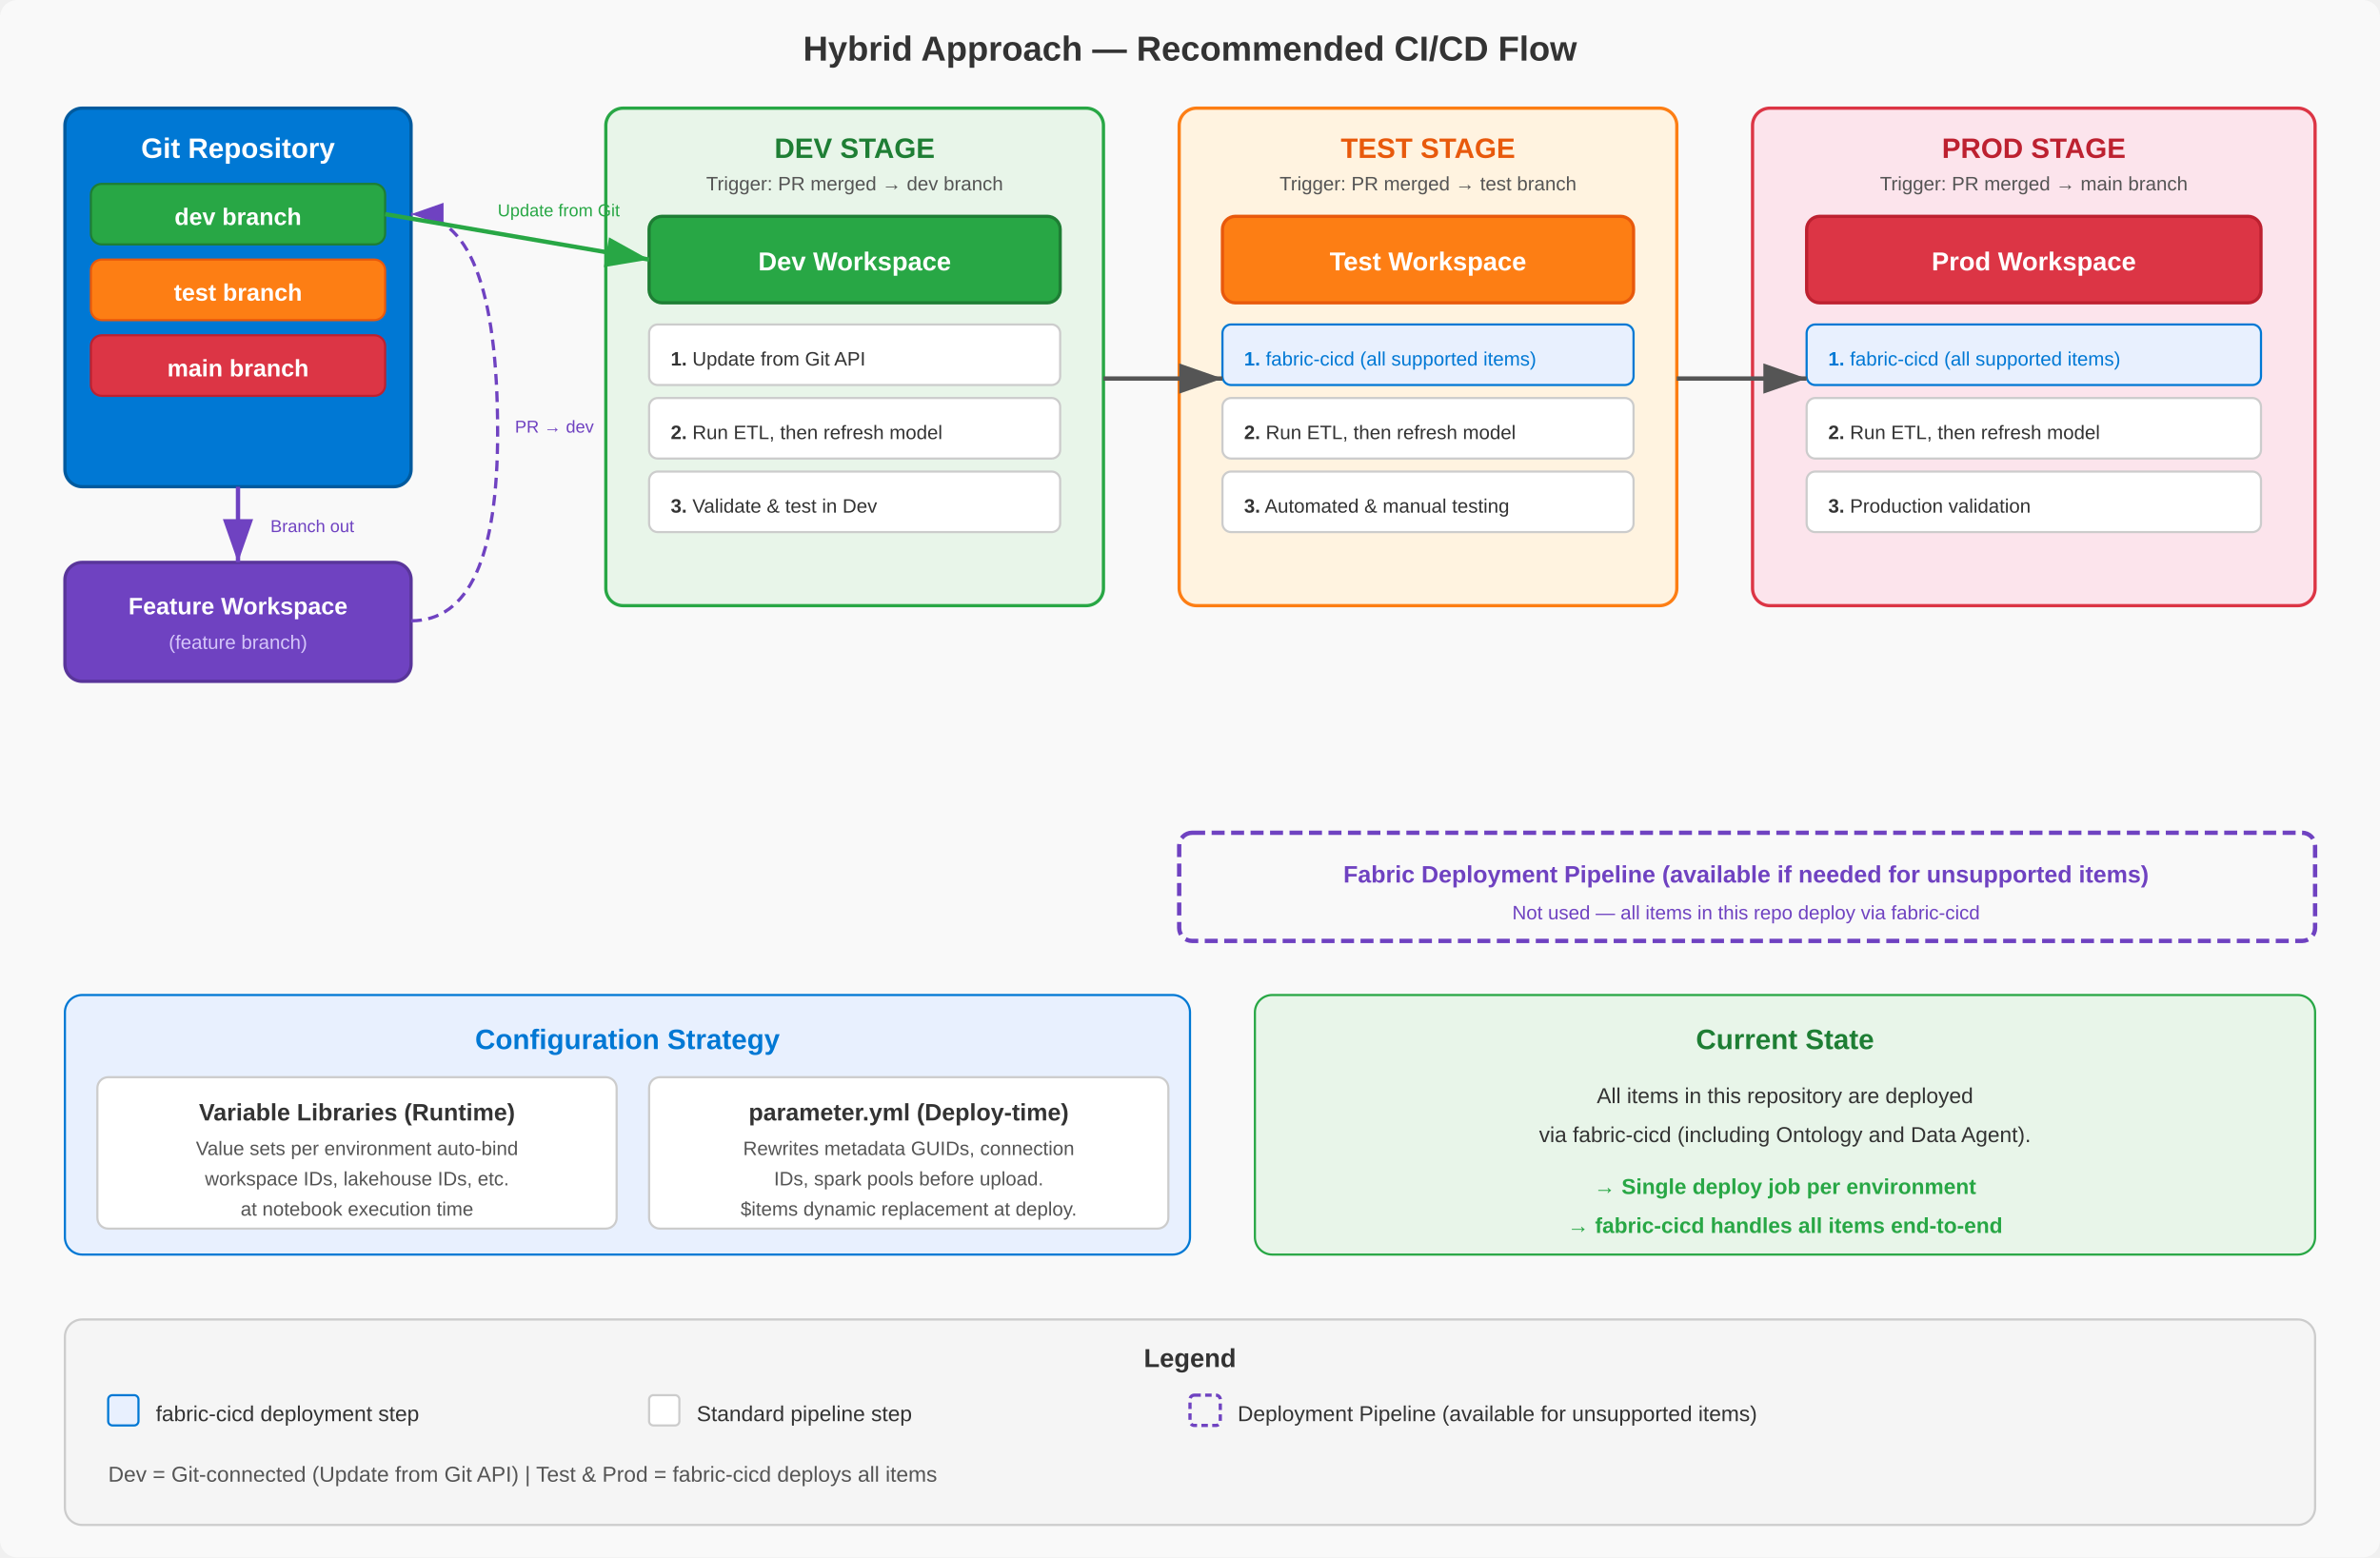
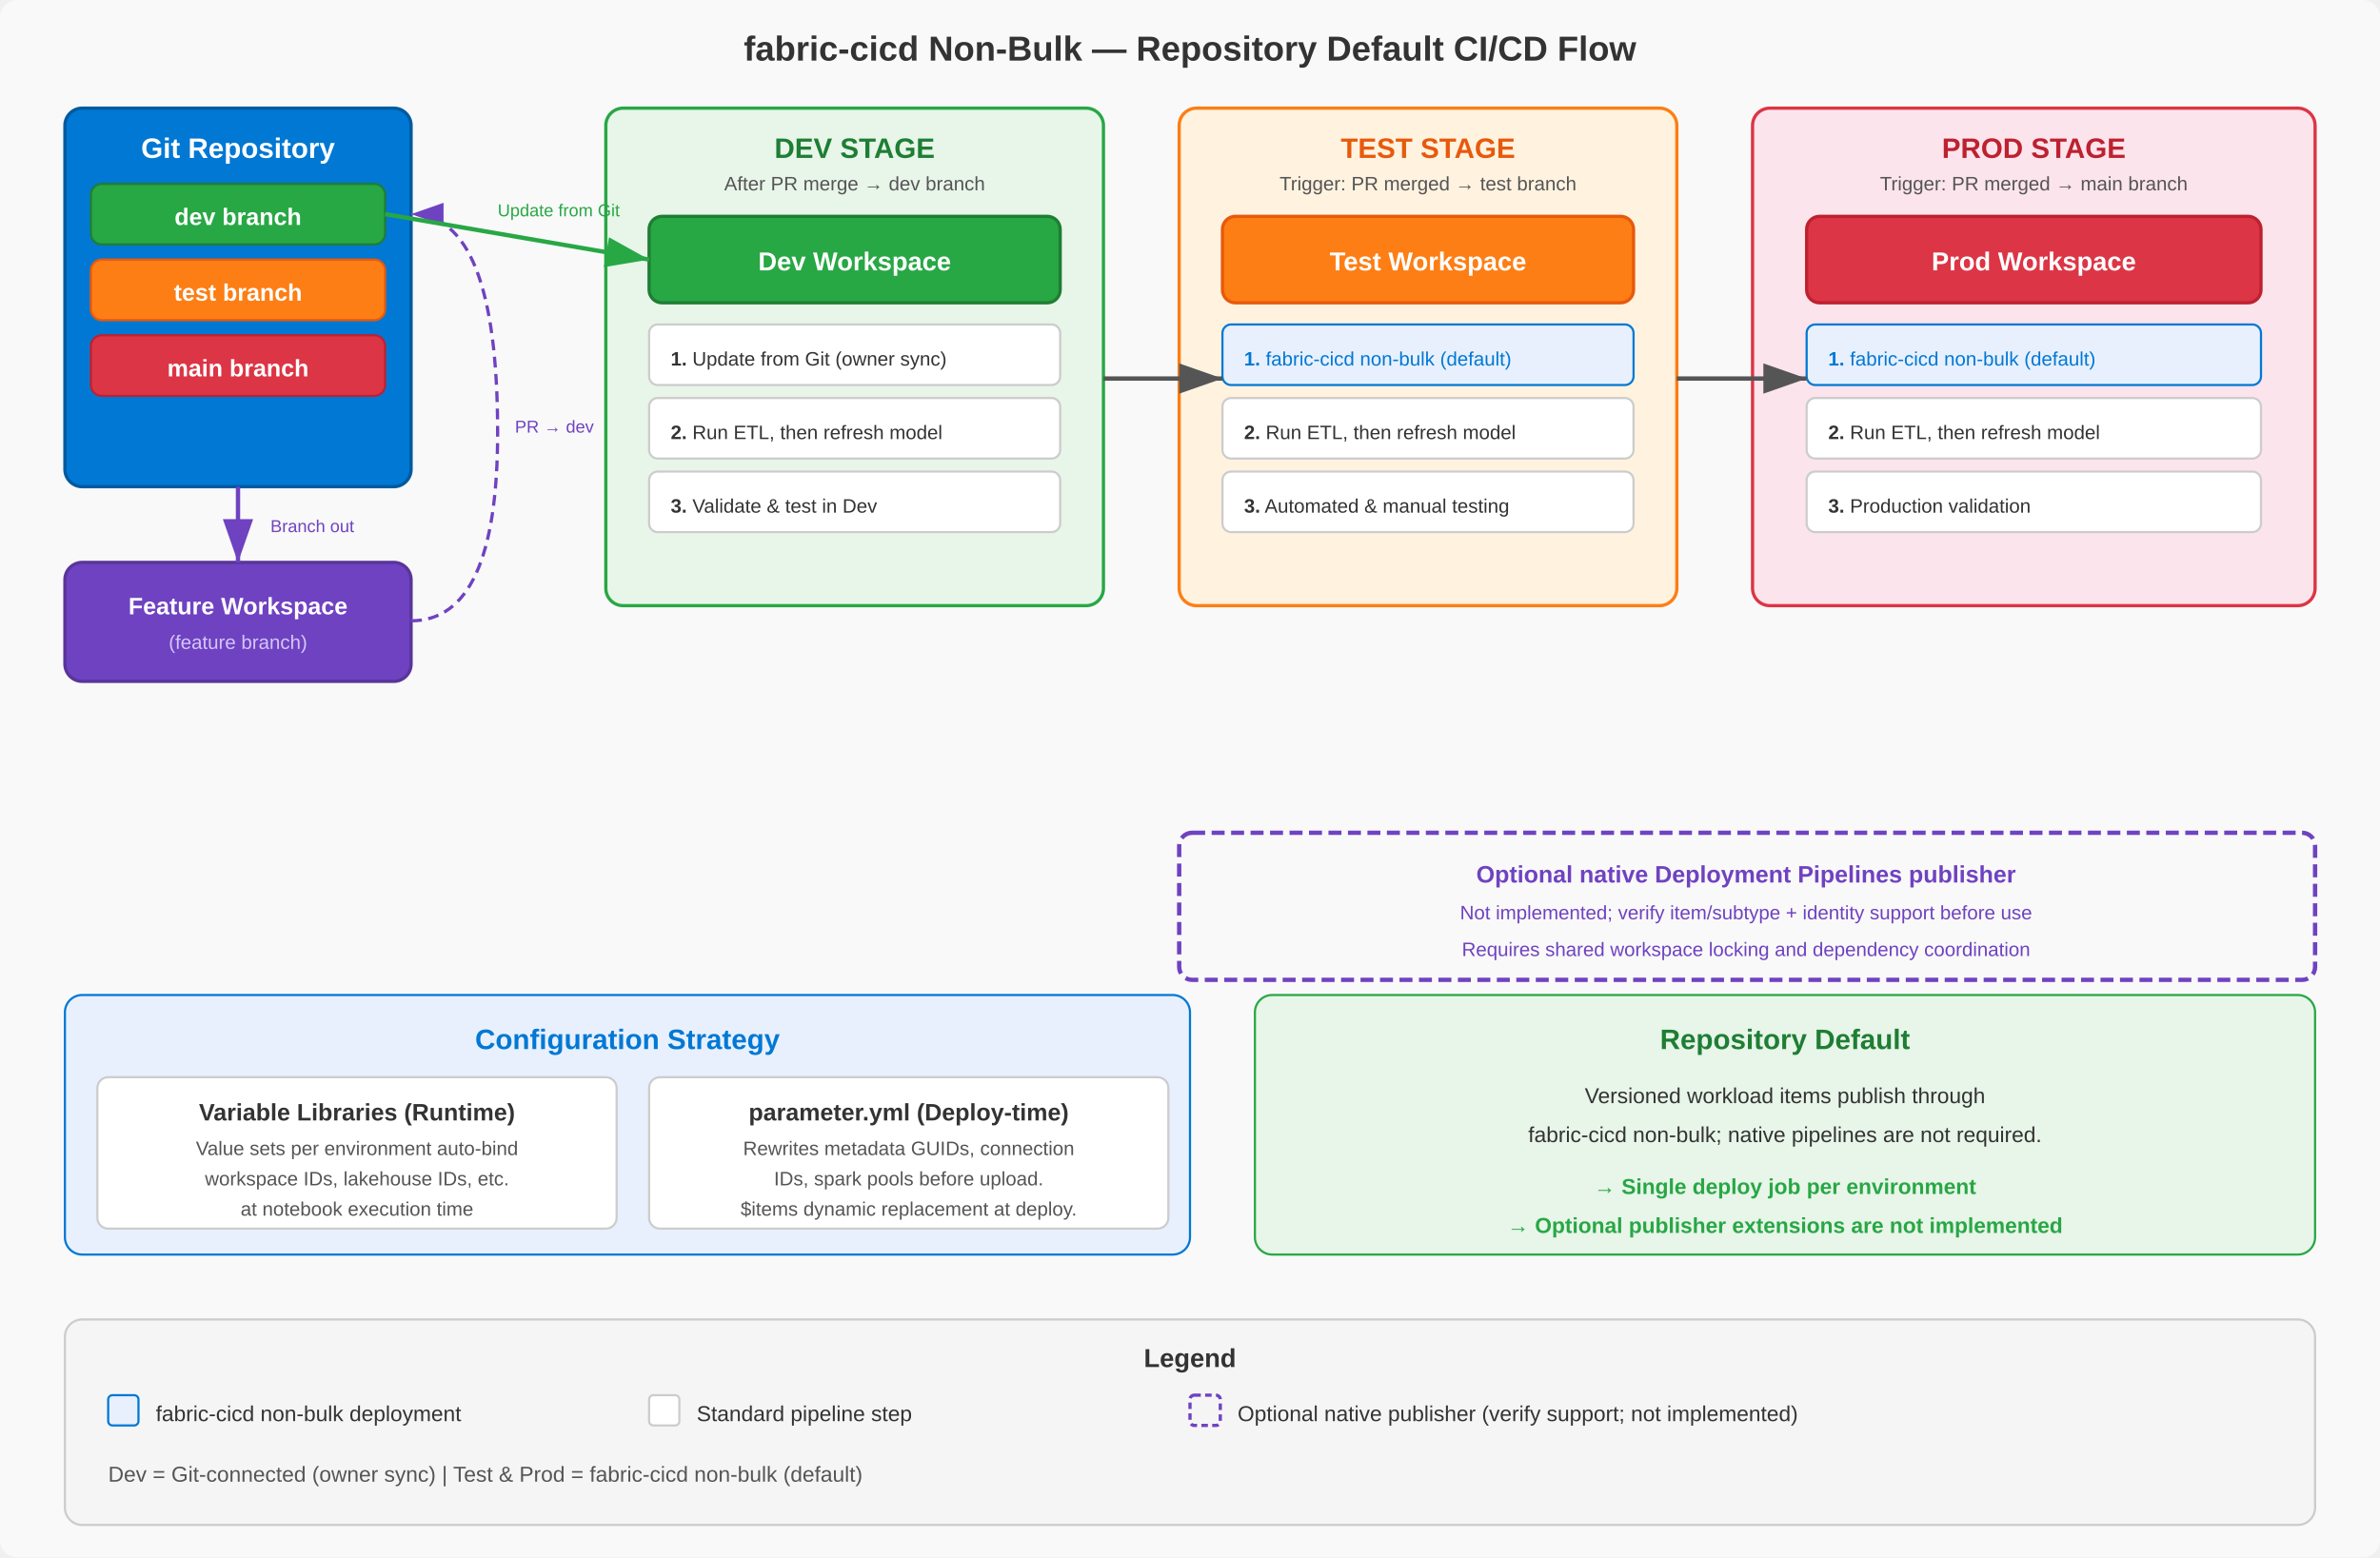
<svg xmlns="http://www.w3.org/2000/svg" viewBox="0 0 1100 720" font-family="Segoe UI, Arial, sans-serif">
  <rect width="1100" height="720" fill="#f9f9f9" rx="8" />
-   <text x="550" y="28" text-anchor="middle" font-size="16" font-weight="bold" fill="#333">Hybrid Approach — Recommended CI/CD Flow</text>
+   <text x="550" y="28" text-anchor="middle" font-size="16" font-weight="bold" fill="#333">fabric-cicd Non-Bulk — Repository Default CI/CD Flow</text>
  <rect x="30" y="50" width="160" height="175" rx="8" fill="#0078d4" stroke="#005a9e" stroke-width="1.5" />
  <text x="110" y="73" text-anchor="middle" font-size="13" fill="#fff" font-weight="bold">Git Repository</text>
  <rect x="42" y="85" width="136" height="28" rx="5" fill="#28a745" stroke="#1e7e34" stroke-width="1" />
  <text x="110" y="104" text-anchor="middle" font-size="11" fill="#fff" font-weight="bold">dev branch</text>
  <rect x="42" y="120" width="136" height="28" rx="5" fill="#fd7e14" stroke="#e8590c" stroke-width="1" />
  <text x="110" y="139" text-anchor="middle" font-size="11" fill="#fff" font-weight="bold">test branch</text>
  <rect x="42" y="155" width="136" height="28" rx="5" fill="#dc3545" stroke="#bd2130" stroke-width="1" />
  <text x="110" y="174" text-anchor="middle" font-size="11" fill="#fff" font-weight="bold">main branch</text>
  <rect x="30" y="260" width="160" height="55" rx="8" fill="#6f42c1" stroke="#59359a" stroke-width="1.5" />
  <text x="110" y="284" text-anchor="middle" font-size="11" fill="#fff" font-weight="bold">Feature Workspace</text>
  <text x="110" y="300" text-anchor="middle" font-size="9" fill="#d4c5f9">(feature branch)</text>
  <line x1="110" y1="225" x2="110" y2="260" stroke="#6f42c1" stroke-width="2" marker-end="url(#arrowPurple)" />
  <text x="125" y="246" font-size="8" fill="#6f42c1">Branch out</text>
  <path d="M 190 287 Q 230 287 230 200 Q 230 99 190 99" fill="none" stroke="#6f42c1" stroke-width="1.5" stroke-dasharray="5,3" marker-end="url(#arrowPurple)" />
  <text x="238" y="200" font-size="8" fill="#6f42c1">PR → dev</text>
  <rect x="280" y="50" width="230" height="230" rx="8" fill="#e8f5e9" stroke="#28a745" stroke-width="1.5" />
  <text x="395" y="73" text-anchor="middle" font-size="13" font-weight="bold" fill="#1e7e34">DEV STAGE</text>
-   <text x="395" y="88" text-anchor="middle" font-size="9" fill="#555">Trigger: PR merged → dev branch</text>
+   <text x="395" y="88" text-anchor="middle" font-size="9" fill="#555">After PR merge → dev branch</text>
  <rect x="300" y="100" width="190" height="40" rx="6" fill="#28a745" stroke="#1e7e34" stroke-width="1.5" />
  <text x="395" y="125" text-anchor="middle" font-size="12" fill="#fff" font-weight="bold">Dev Workspace</text>
  <line x1="178" y1="99" x2="300" y2="120" stroke="#28a745" stroke-width="2" marker-end="url(#arrowGreen)" />
  <text x="230" y="100" font-size="8" fill="#28a745">Update from Git</text>
  <rect x="300" y="150" width="190" height="28" rx="4" fill="#fff" stroke="#ccc" stroke-width="1" />
  <text x="310" y="169" font-size="9" fill="#333">
-     <tspan font-weight="bold">1.</tspan> Update from Git API</text>
+     <tspan font-weight="bold">1.</tspan> Update from Git (owner sync)</text>
  <rect x="300" y="184" width="190" height="28" rx="4" fill="#fff" stroke="#ccc" stroke-width="1" />
  <text x="310" y="203" font-size="9" fill="#333">
    <tspan font-weight="bold">2.</tspan> Run ETL, then refresh model</text>
  <rect x="300" y="218" width="190" height="28" rx="4" fill="#fff" stroke="#ccc" stroke-width="1" />
  <text x="310" y="237" font-size="9" fill="#333">
    <tspan font-weight="bold">3.</tspan> Validate &amp; test in Dev</text>
  <rect x="545" y="50" width="230" height="230" rx="8" fill="#fff3e0" stroke="#fd7e14" stroke-width="1.5" />
  <text x="660" y="73" text-anchor="middle" font-size="13" font-weight="bold" fill="#e8590c">TEST STAGE</text>
  <text x="660" y="88" text-anchor="middle" font-size="9" fill="#555">Trigger: PR merged → test branch</text>
  <rect x="565" y="100" width="190" height="40" rx="6" fill="#fd7e14" stroke="#e8590c" stroke-width="1.5" />
  <text x="660" y="125" text-anchor="middle" font-size="12" fill="#fff" font-weight="bold">Test Workspace</text>
  <rect x="565" y="150" width="190" height="28" rx="4" fill="#e8f0fe" stroke="#0078d4" stroke-width="1" />
  <text x="575" y="169" font-size="9" fill="#0078d4">
-     <tspan font-weight="bold">1.</tspan> fabric-cicd (all supported items)</text>
+     <tspan font-weight="bold">1.</tspan> fabric-cicd non-bulk (default)</text>
  <rect x="565" y="184" width="190" height="28" rx="4" fill="#fff" stroke="#ccc" stroke-width="1" />
  <text x="575" y="203" font-size="9" fill="#333">
    <tspan font-weight="bold">2.</tspan> Run ETL, then refresh model</text>
  <rect x="565" y="218" width="190" height="28" rx="4" fill="#fff" stroke="#ccc" stroke-width="1" />
  <text x="575" y="237" font-size="9" fill="#333">
    <tspan font-weight="bold">3.</tspan> Automated &amp; manual testing</text>
  <line x1="510" y1="175" x2="565" y2="175" stroke="#555" stroke-width="2" marker-end="url(#arrow)" />
  <rect x="810" y="50" width="260" height="230" rx="8" fill="#fce4ec" stroke="#dc3545" stroke-width="1.5" />
  <text x="940" y="73" text-anchor="middle" font-size="13" font-weight="bold" fill="#bd2130">PROD STAGE</text>
  <text x="940" y="88" text-anchor="middle" font-size="9" fill="#555">Trigger: PR merged → main branch</text>
  <rect x="835" y="100" width="210" height="40" rx="6" fill="#dc3545" stroke="#bd2130" stroke-width="1.5" />
  <text x="940" y="125" text-anchor="middle" font-size="12" fill="#fff" font-weight="bold">Prod Workspace</text>
  <rect x="835" y="150" width="210" height="28" rx="4" fill="#e8f0fe" stroke="#0078d4" stroke-width="1" />
  <text x="845" y="169" font-size="9" fill="#0078d4">
-     <tspan font-weight="bold">1.</tspan> fabric-cicd (all supported items)</text>
+     <tspan font-weight="bold">1.</tspan> fabric-cicd non-bulk (default)</text>
  <rect x="835" y="184" width="210" height="28" rx="4" fill="#fff" stroke="#ccc" stroke-width="1" />
  <text x="845" y="203" font-size="9" fill="#333">
    <tspan font-weight="bold">2.</tspan> Run ETL, then refresh model</text>
  <rect x="835" y="218" width="210" height="28" rx="4" fill="#fff" stroke="#ccc" stroke-width="1" />
  <text x="845" y="237" font-size="9" fill="#333">
    <tspan font-weight="bold">3.</tspan> Production validation</text>
  <line x1="775" y1="175" x2="835" y2="175" stroke="#555" stroke-width="2" marker-end="url(#arrow)" />
-   <rect x="545" y="385" width="525" height="50" rx="6" fill="none" stroke="#6f42c1" stroke-width="2" stroke-dasharray="6,3" />
-   <text x="807" y="408" text-anchor="middle" font-size="11" fill="#6f42c1" font-weight="bold">Fabric Deployment Pipeline (available if needed for unsupported items)</text>
-   <text x="807" y="425" text-anchor="middle" font-size="9" fill="#6f42c1">Not used — all items in this repo deploy via fabric-cicd</text>
+   <rect x="545" y="385" width="525" height="68" rx="6" fill="none" stroke="#6f42c1" stroke-width="2" stroke-dasharray="6,3" />
+   <text x="807" y="408" text-anchor="middle" font-size="11" fill="#6f42c1" font-weight="bold">Optional native Deployment Pipelines publisher</text>
+   <text x="807" y="425" text-anchor="middle" font-size="9" fill="#6f42c1">Not implemented; verify item/subtype + identity support before use</text>
+   <text x="807" y="442" text-anchor="middle" font-size="9" fill="#6f42c1">Requires shared workspace locking and dependency coordination</text>
  <rect x="30" y="460" width="520" height="120" rx="8" fill="#e8f0fe" stroke="#0078d4" stroke-width="1" />
  <text x="290" y="485" text-anchor="middle" font-size="13" font-weight="bold" fill="#0078d4">Configuration Strategy</text>
  <rect x="45" y="498" width="240" height="70" rx="5" fill="#fff" stroke="#ccc" stroke-width="1" />
  <text x="165" y="518" text-anchor="middle" font-size="11" font-weight="bold" fill="#333">Variable Libraries (Runtime)</text>
  <text x="165" y="534" text-anchor="middle" font-size="9" fill="#555">Value sets per environment auto-bind</text>
  <text x="165" y="548" text-anchor="middle" font-size="9" fill="#555">workspace IDs, lakehouse IDs, etc.</text>
  <text x="165" y="562" text-anchor="middle" font-size="9" fill="#555">at notebook execution time</text>
  <rect x="300" y="498" width="240" height="70" rx="5" fill="#fff" stroke="#ccc" stroke-width="1" />
  <text x="420" y="518" text-anchor="middle" font-size="11" font-weight="bold" fill="#333">parameter.yml (Deploy-time)</text>
  <text x="420" y="534" text-anchor="middle" font-size="9" fill="#555">Rewrites metadata GUIDs, connection</text>
  <text x="420" y="548" text-anchor="middle" font-size="9" fill="#555">IDs, spark pools before upload.</text>
  <text x="420" y="562" text-anchor="middle" font-size="9" fill="#555">$items dynamic replacement at deploy.</text>
  <rect x="580" y="460" width="490" height="120" rx="8" fill="#e8f5e9" stroke="#28a745" stroke-width="1" />
-   <text x="825" y="485" text-anchor="middle" font-size="13" font-weight="bold" fill="#1e7e34">Current State</text>
-   <text x="825" y="510" text-anchor="middle" font-size="10" fill="#333">All items in this repository are deployed</text>
-   <text x="825" y="528" text-anchor="middle" font-size="10" fill="#333">via fabric-cicd (including Ontology and Data Agent).</text>
+   <text x="825" y="485" text-anchor="middle" font-size="13" font-weight="bold" fill="#1e7e34">Repository Default</text>
+   <text x="825" y="510" text-anchor="middle" font-size="10" fill="#333">Versioned workload items publish through</text>
+   <text x="825" y="528" text-anchor="middle" font-size="10" fill="#333">fabric-cicd non-bulk; native pipelines are not required.</text>
  <text x="825" y="552" text-anchor="middle" font-size="10" fill="#28a745" font-weight="bold">→ Single deploy job per environment</text>
-   <text x="825" y="570" text-anchor="middle" font-size="10" fill="#28a745" font-weight="bold">→ fabric-cicd handles all items end-to-end</text>
+   <text x="825" y="570" text-anchor="middle" font-size="10" fill="#28a745" font-weight="bold">→ Optional publisher extensions are not implemented</text>
  <rect x="30" y="610" width="1040" height="95" rx="8" fill="#f5f5f5" stroke="#ccc" stroke-width="1" />
  <text x="550" y="632" text-anchor="middle" font-size="12" font-weight="bold" fill="#333">Legend</text>
  <rect x="50" y="645" width="14" height="14" rx="2" fill="#e8f0fe" stroke="#0078d4" stroke-width="1" />
-   <text x="72" y="657" font-size="10" fill="#333">fabric-cicd deployment step</text>
+   <text x="72" y="657" font-size="10" fill="#333">fabric-cicd non-bulk deployment</text>
  <rect x="300" y="645" width="14" height="14" rx="2" fill="#fff" stroke="#ccc" stroke-width="1" />
  <text x="322" y="657" font-size="10" fill="#333">Standard pipeline step</text>
  <rect x="550" y="645" width="14" height="14" rx="2" fill="none" stroke="#6f42c1" stroke-width="1.5" stroke-dasharray="3,2" />
-   <text x="572" y="657" font-size="10" fill="#333">Deployment Pipeline (available for unsupported items)</text>
-   <text x="50" y="685" font-size="10" fill="#555">Dev = Git-connected (Update from Git API) | Test &amp; Prod = fabric-cicd deploys all items</text>
+   <text x="572" y="657" font-size="10" fill="#333">Optional native publisher (verify support; not implemented)</text>
+   <text x="50" y="685" font-size="10" fill="#555">Dev = Git-connected (owner sync) | Test &amp; Prod = fabric-cicd non-bulk (default)</text>
  <defs>
    <marker id="arrow" markerWidth="10" markerHeight="7" refX="10" refY="3.5" orient="auto">
      <polygon points="0 0, 10 3.5, 0 7" fill="#555" />
    </marker>
    <marker id="arrowGreen" markerWidth="10" markerHeight="7" refX="10" refY="3.5" orient="auto">
      <polygon points="0 0, 10 3.5, 0 7" fill="#28a745" />
    </marker>
    <marker id="arrowPurple" markerWidth="10" markerHeight="7" refX="10" refY="3.5" orient="auto">
      <polygon points="0 0, 10 3.5, 0 7" fill="#6f42c1" />
    </marker>
  </defs>
</svg>
